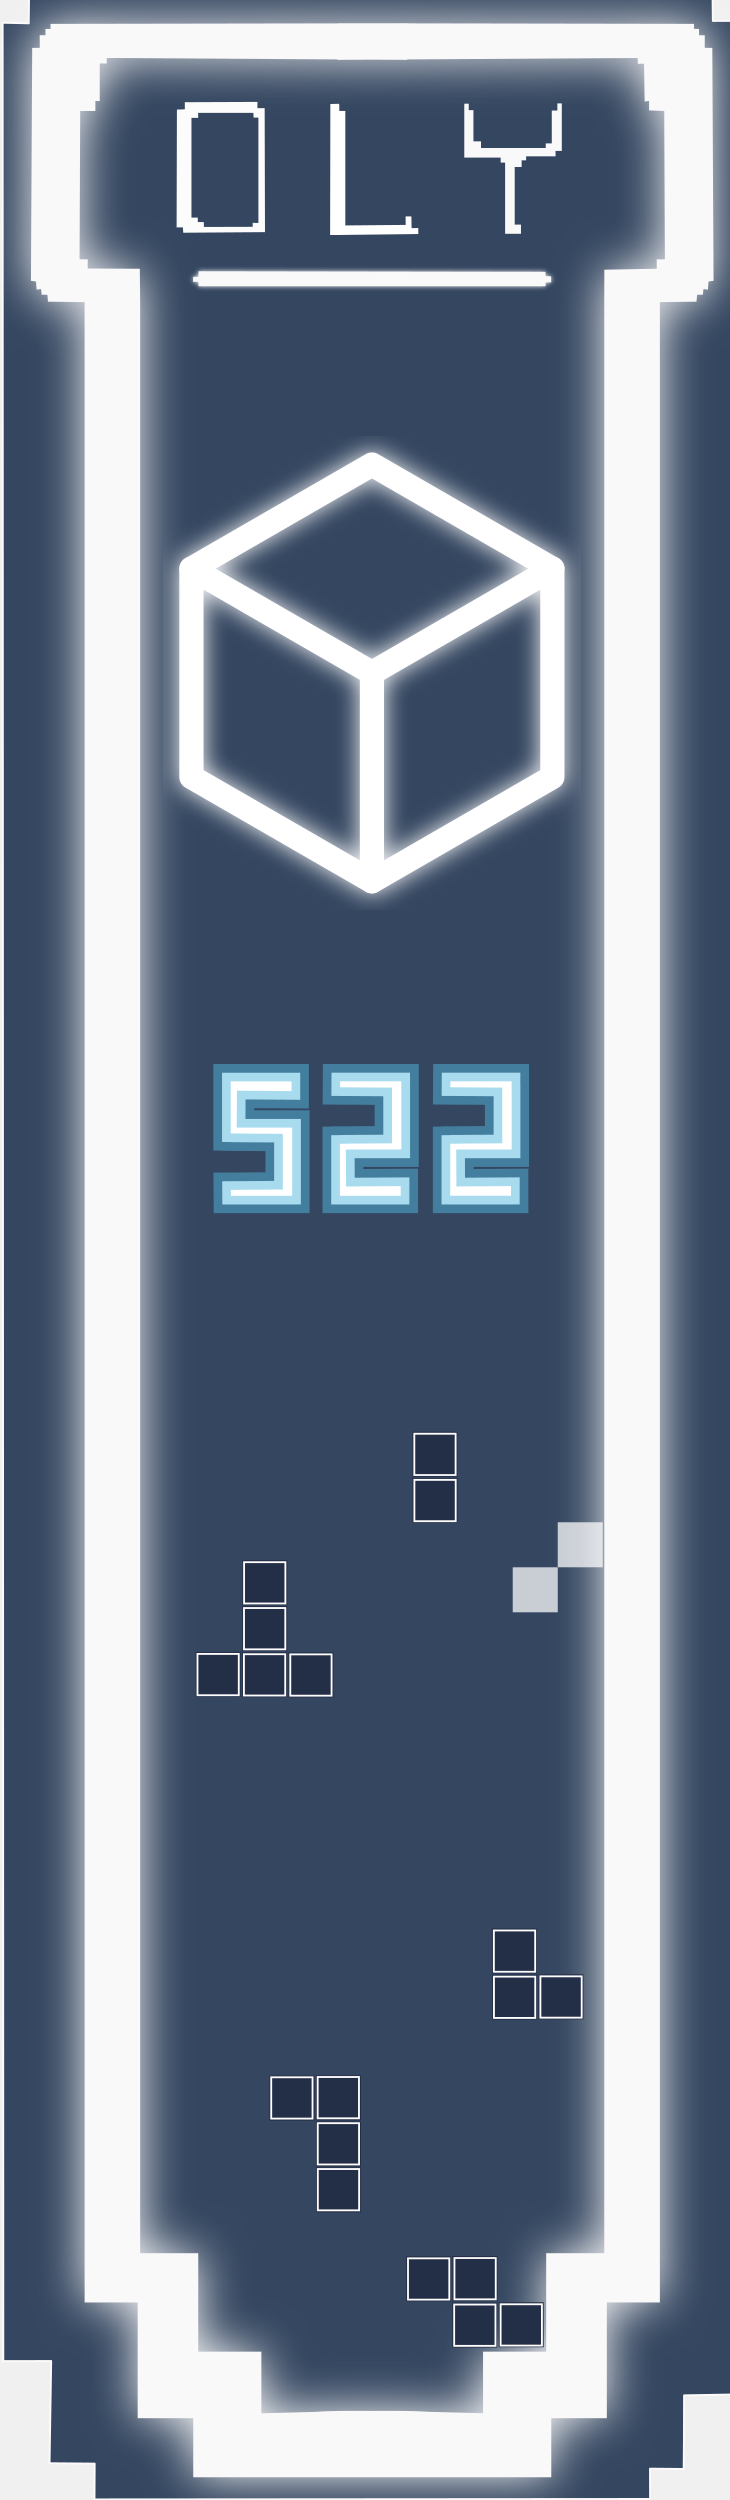
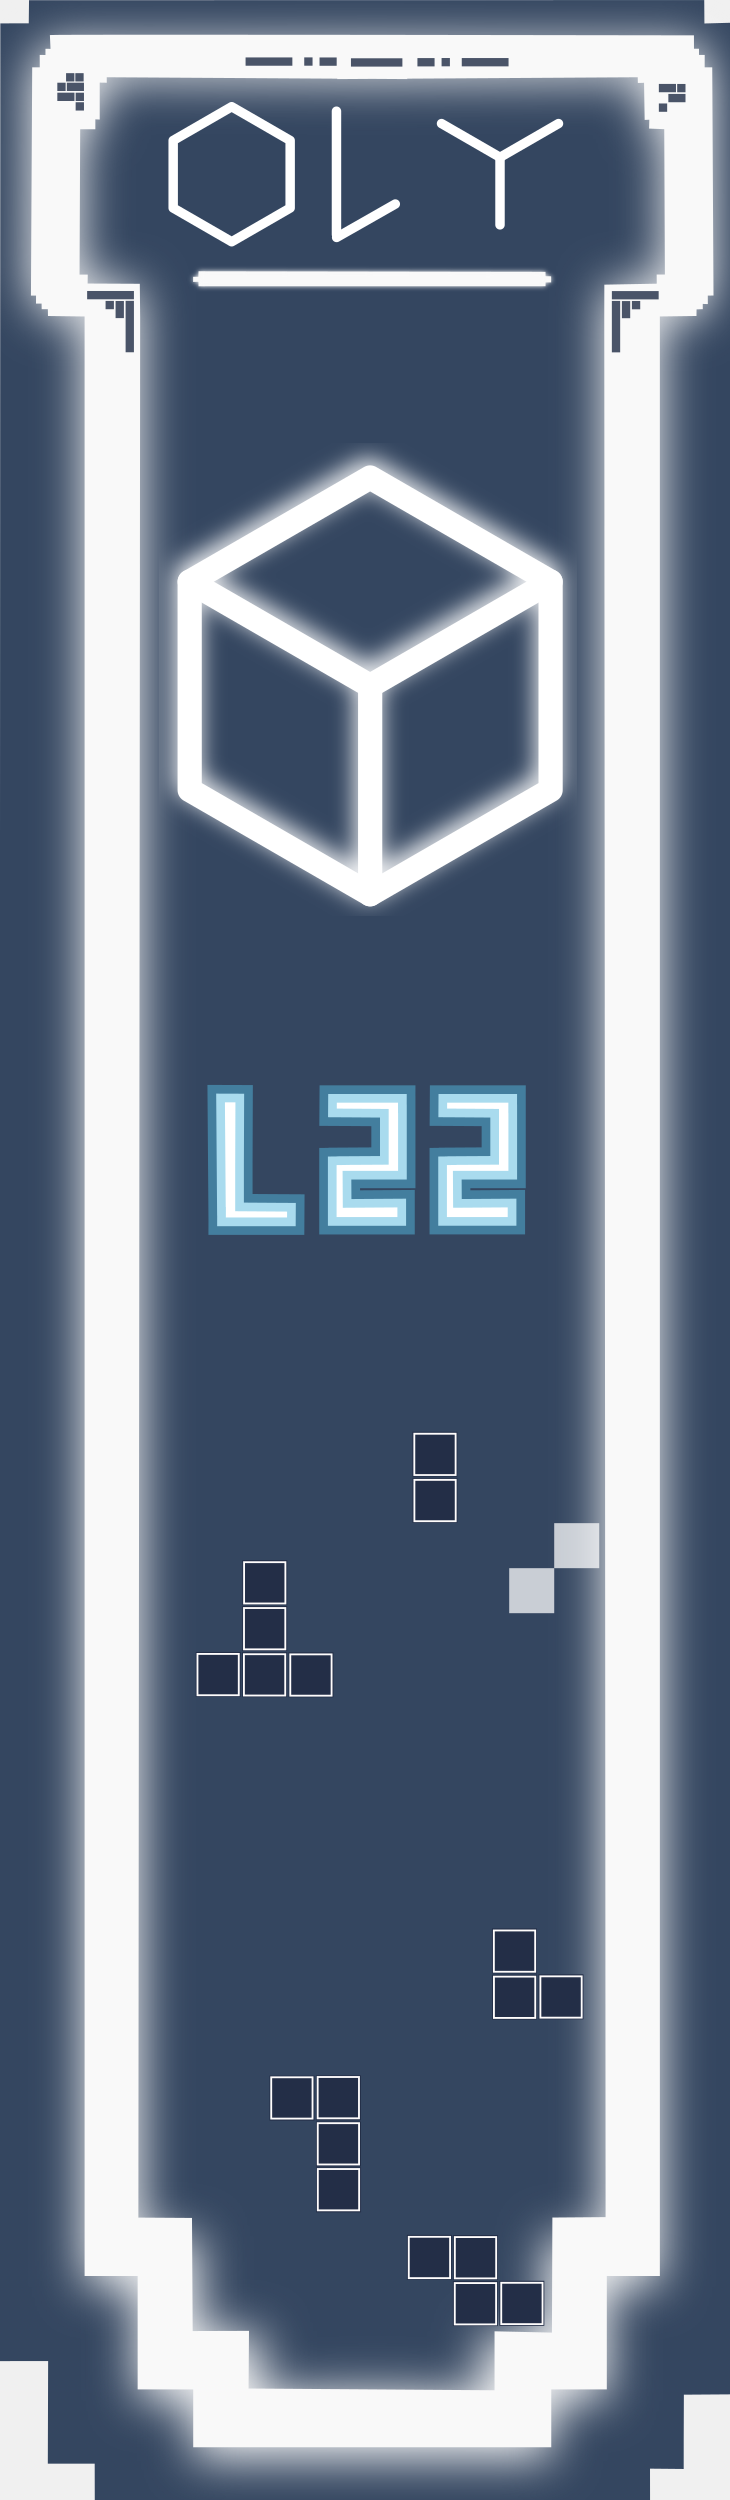
<svg xmlns="http://www.w3.org/2000/svg" width="146" height="500" viewBox="0 0 38.629 132.292" version="1.1" id="svg8">
  <defs id="defs2">
    <filter style="color-interpolation-filters:sRGB" id="filter1280" x="-0.083" width="1.165" y="-0.023" height="1.046">
      <feGaussianBlur stdDeviation="4.705" id="feGaussianBlur1282" />
    </filter>
    <filter style="color-interpolation-filters:sRGB" id="filter1398" x="-0.078" width="1.155" y="-0.067" height="1.134">
      <feGaussianBlur stdDeviation="0.56" id="feGaussianBlur1400" />
    </filter>
    <filter style="color-interpolation-filters:sRGB" id="filter1458" x="-0.019" width="1.038" y="-0.449" height="1.898">
      <feGaussianBlur stdDeviation="0.148" id="feGaussianBlur1460" />
    </filter>
  </defs>
  <g id="layer1" transform="translate(0,-164.7083)">
-     <path style="opacity:0.811;fill:#091f3f;fill-opacity:1;fill-rule:nonzero;stroke:#fffdfd;stroke-width:0.1;stroke-linecap:round;stroke-linejoin:round;stroke-miterlimit:4;stroke-dasharray:none;stroke-dashoffset:0;stroke-opacity:1" d="m 1.521,165.942 0.015,-1.294 36.171,0.005 0.014,1.165 1.064,-0.005 -0.039,125.604 -2.547,0.045 -0.008,2.365 -0.013,1.531 -1.783,-0.017 0.006,1.604 -29.402,0.023 0.011,-1.893 -2.388,-0.02 0.087,-5.409 -2.534,0.004 -0.035,-123.737 z" id="rect836" />
-     <path id="path998" d="M 67.443,4.646 V 4.672 L 10.102,4.773 V 5.531 L 9.092,5.783 V 7.045 H 7.828 L 7.955,9.57 H 6.439 L 6.188,56.164 l 1.01,0.127 0.127,1.641 0.883,-0.125 0.127,1.135 h 1.137 l 0.125,1.391 7.324,0.1 V 460.488 h 10.607 v 23.146 h 11.111 v 11.82 h 22.617 26.375 22.617 v -11.82 h 11.111 V 460.488 H 131.967 V 60.432 l 7.324,-0.1 0.125,-1.391 h 1.137 l 0.127,-1.135 0.883,0.125 0.127,-1.641 1.01,-0.127 -0.252,-46.594 h -1.516 l 0.127,-2.525 h -1.264 V 5.783 L 138.785,5.531 V 4.773 L 81.443,4.672 v -0.025 l -7,0.012 z m -46.104,6.945 46.104,0.291 v 0.088 l 7,-0.045 7,0.045 v -0.088 l 46.104,-0.291 -0.125,1.389 1.389,-0.252 0.125,7.576 0.885,-0.127 v 1.895 l 3.029,0.125 0.127,29.674 h -1.641 l 0.125,1.895 -10.48,0.379 -0.125,6.439 V 450.637 h -11.617 v 19.701 H 96.611 v 12.312 c 0,0 -4.878,-0.141 -10.619,-0.273 -2.292,-0.198 -6.659,-0.235 -11.549,-0.197 -4.877,-0.037 -9.234,0.001 -11.531,0.197 -5.75,0.133 -10.637,0.273 -10.637,0.273 v -12.312 H 39.648 V 450.637 H 28.031 V 60.584 l -0.125,-6.439 -10.48,-0.379 0.125,-1.895 h -1.641 l 0.127,-29.674 3.029,-0.125 v -1.895 l 0.885,0.127 0.125,-7.576 1.389,0.252 z" style="fill:#f9f9f9;fill-opacity:1;stroke:none;stroke-width:1px;stroke-linecap:butt;stroke-linejoin:miter;stroke-opacity:1;filter:url(#filter1280)" transform="matrix(0.2645833,0,0,0.2645833,0,164.7083)" />
-     <g id="g951" transform="matrix(1.102725,0,0,1.102725,0.5808193,-38.97545)" style="stroke:#ffffff;stroke-width:1.161;stroke-linecap:round;stroke-linejoin:round;stroke-miterlimit:4;stroke-dasharray:none;stroke-opacity:1">
+     <path style="opacity:0.811;fill:#091f3f;fill-opacity:1;fill-rule:nonzero;stroke:none;stroke-width:0.1;stroke-linecap:round;stroke-linejoin:round;stroke-miterlimit:4;stroke-dasharray:none;stroke-dashoffset:0;stroke-opacity:1" d="m 1.521,165.942 0.015,-1.223 35.73,-0.007 0.009,1.239 1.375,-0.038 -0.019,125.497 -2.443,0.018 -0.008,2.388 -10e-4,1.543 -1.783,-0.017 0.003,1.668 -29.384,0.002 -0.004,-1.936 -2.481,0.003 0.017,-5.432 -2.581,0.004 L 0.018,165.946 Z" id="rect836" />
+     <path id="path998" d="M 67.443,4.646 V 4.672 L 10.102,4.773 V 5.531 L 9.092,5.783 V 7.045 H 7.828 L 7.955,9.57 H 6.439 L 6.188,56.164 l 1.01,0.127 0.127,1.641 0.883,-0.125 0.127,1.135 h 1.137 l 0.125,1.391 7.324,0.1 V 460.488 h 10.607 v 23.146 h 11.111 v 11.82 h 22.617 26.375 22.617 v -11.82 h 11.111 V 460.488 H 131.967 V 60.432 l 7.324,-0.1 0.125,-1.391 h 1.137 l 0.127,-1.135 0.883,0.125 0.127,-1.641 1.01,-0.127 -0.252,-46.594 h -1.516 l 0.127,-2.525 h -1.264 V 5.783 L 138.785,5.531 V 4.773 L 81.443,4.672 V 4.646 l -7,0.012 z m -46.104,6.945 46.104,0.291 v 0.088 l 7,-0.045 7,0.045 v -0.088 l 46.104,-0.291 -0.125,1.389 1.389,-0.252 0.125,7.576 0.885,-0.127 v 1.895 l 3.029,0.125 0.127,29.674 h -1.641 l 0.125,1.895 -10.48,0.379 -0.125,6.439 V 450.637 h -11.617 v 19.701 H 96.611 v 12.312 c 0,0 -4.878,-0.141 -10.619,-0.273 -2.292,-0.198 -6.659,-0.235 -11.549,-0.197 -4.877,-0.037 -9.234,0.001 -11.531,0.197 -5.75,0.133 -10.637,0.273 -10.637,0.273 v -12.312 H 39.648 V 450.637 H 28.031 V 60.584 l -0.125,-6.439 -10.48,-0.379 0.125,-1.895 h -1.641 l 0.127,-29.674 3.029,-0.125 v -1.895 l 0.885,0.127 0.125,-7.576 1.389,0.252 z" style="fill:#f9f9f9;fill-opacity:1;stroke:none;stroke-width:1px;stroke-linecap:butt;stroke-linejoin:miter;stroke-opacity:1;filter:url(#filter1280)" transform="matrix(0.2649063,0,0,0.2603738,-0.0240453,165.7643)" />
+     <g style="stroke:#ffffff;stroke-width:1.161;stroke-linecap:round;stroke-linejoin:round;stroke-miterlimit:4;stroke-dasharray:none;stroke-opacity:1;filter:url(#filter1398)" transform="matrix(1.102725,0,0,1.102725,0.3804346,-38.63565)" id="g1332">
+       <path style="fill:none;stroke:#ffffff;stroke-width:1.161;stroke-linecap:round;stroke-linejoin:round;stroke-miterlimit:4;stroke-dasharray:none;stroke-opacity:1" d="m 8.66,212 v 10 l 8.66,5 8.66,-5 v -10 l -8.66,-5 z" id="path1326" />
+       <path style="fill:none;stroke:#ffffff;stroke-width:1.161;stroke-linecap:round;stroke-linejoin:round;stroke-miterlimit:4;stroke-dasharray:none;stroke-opacity:1" d="m 8.66,212 8.66,5 8.66,-5" id="path1328" />
+       <path style="fill:none;stroke:#ffffff;stroke-width:1.161;stroke-linecap:round;stroke-linejoin:round;stroke-miterlimit:4;stroke-dasharray:none;stroke-opacity:1" d="m 17.321,217 v 10" id="path1330" />
+     </g>
+     <g id="g951" transform="matrix(1.102725,0,0,1.102725,0.487275,-38.28854)" style="stroke:#ffffff;stroke-width:1.161;stroke-linecap:round;stroke-linejoin:round;stroke-miterlimit:4;stroke-dasharray:none;stroke-opacity:1">
      <path id="path838" d="m 8.66,212 v 10 l 8.66,5 8.66,-5 v -10 l -8.66,-5 z" style="fill:none;stroke:#ffffff;stroke-width:1.161;stroke-linecap:round;stroke-linejoin:round;stroke-miterlimit:4;stroke-dasharray:none;stroke-opacity:1" />
      <path id="path840" d="m 8.66,212 8.66,5 8.66,-5" style="fill:none;stroke:#ffffff;stroke-width:1.161;stroke-linecap:round;stroke-linejoin:round;stroke-miterlimit:4;stroke-dasharray:none;stroke-opacity:1" />
      <path id="path842" d="m 17.321,217 v 10" style="fill:none;stroke:#ffffff;stroke-width:1.161;stroke-linecap:round;stroke-linejoin:round;stroke-miterlimit:4;stroke-dasharray:none;stroke-opacity:1" />
    </g>
-     <path style="fill:#fcfcfc;fill-opacity:1;stroke:none;stroke-width:0.256px;stroke-linecap:butt;stroke-linejoin:miter;stroke-opacity:1" d="m 13.622,170.101 -3.842,0.016 v 0.376 l -0.418,0.015 -0.017,6.234 h 0.334 l 0.017,0.282 4.326,-0.032 -0.017,-6.563 h -0.384 z m -3.14,0.58 h 2.923 l 0.017,0.251 h 0.251 v 5.576 l -0.301,-0.008 v 0.211 l -2.581,0.007 -0.008,-0.259 h -0.317 v -0.235 H 10.131 v -5.279 h 0.359 z" id="path953" />
-     <path style="fill:#ffffff;fill-opacity:1;stroke:none;stroke-width:0.256px;stroke-linecap:butt;stroke-linejoin:miter;stroke-opacity:1" d="m 17.481,170.212 -0.012,6.934 4.666,-0.055 -6e-6,-0.316 -0.354,0.006 -0.012,-0.62 -0.307,-1e-5 c 0,0 0.006,0.388 0.006,0.449 l -3.195,0.028 v -6.059 h -0.319 v -0.321 l -0.016,-0.057 z" id="path967" />
-     <path style="fill:#f9f9f9;fill-opacity:1;stroke:none;stroke-width:0.256px;stroke-linecap:butt;stroke-linejoin:miter;stroke-opacity:1" d="m 24.568,170.234 v 2.813 h 1.925 v 0.266 h 0.236 v 3.766 h 0.839 v -0.487 h -0.331 v -3.046 h 0.366 v -0.354 h 0.236 v -0.21 h 1.559 v -0.288 h 0.331 v -2.514 h -0.236 v 0.377 h -0.295 v 1.739 h -0.319 v 0.244 h -3.425 v -0.354 h -0.402 v -1.65 h -0.248 v -0.343 h -0.224 z" id="path969" />
    <path style="fill:#f9f9f9;fill-opacity:1;stroke:none;stroke-width:0.325px;stroke-linecap:butt;stroke-linejoin:miter;stroke-opacity:1" d="m 10.498,179.354 -0.278,0.001 v 0.272 l 0.283,-0.008 0.003,0.236 18.361,-0.003 0.002,-0.201 0.295,0.002 v -0.323 l -0.297,-0.005 -0.001,-0.231 -18.36,-0.03 z" id="path1306" />
    <path id="path1308" d="m 10.498,179.354 -0.278,0.001 v 0.272 l 0.283,-0.008 0.003,0.236 18.361,-0.003 0.002,-0.201 0.295,0.002 v -0.323 l -0.297,-0.005 -0.001,-0.231 -18.36,-0.03 z" style="fill:#f9f9f9;fill-opacity:1;stroke:none;stroke-width:0.325px;stroke-linecap:butt;stroke-linejoin:miter;stroke-opacity:1;filter:url(#filter1458)" />
-     <g style="stroke:#ffffff;stroke-width:1.161;stroke-linecap:round;stroke-linejoin:round;stroke-miterlimit:4;stroke-dasharray:none;stroke-opacity:1;filter:url(#filter1398)" transform="matrix(1.102725,0,0,1.102725,0.5808193,-38.97545)" id="g1332">
-       <path style="fill:none;stroke:#ffffff;stroke-width:1.161;stroke-linecap:round;stroke-linejoin:round;stroke-miterlimit:4;stroke-dasharray:none;stroke-opacity:1" d="m 8.66,212 v 10 l 8.66,5 8.66,-5 v -10 l -8.66,-5 z" id="path1326" />
-       <path style="fill:none;stroke:#ffffff;stroke-width:1.161;stroke-linecap:round;stroke-linejoin:round;stroke-miterlimit:4;stroke-dasharray:none;stroke-opacity:1" d="m 8.66,212 8.66,5 8.66,-5" id="path1328" />
-       <path style="fill:none;stroke:#ffffff;stroke-width:1.161;stroke-linecap:round;stroke-linejoin:round;stroke-miterlimit:4;stroke-dasharray:none;stroke-opacity:1" d="m 17.321,217 v 10" id="path1330" />
-     </g>
    <rect style="opacity:0.47;fill:#091f3f;fill-opacity:1;fill-rule:nonzero;stroke:none;stroke-width:0.883;stroke-linecap:butt;stroke-linejoin:miter;stroke-miterlimit:4;stroke-dasharray:none;stroke-dashoffset:0;stroke-opacity:1" id="rect1462" width="0.334" height="2.439" x="6.749" y="180.398" />
    <rect y="180.375" x="6.158" height="2.439" width="0.334" id="rect1464" style="opacity:0.47;fill:#091f3f;fill-opacity:1;fill-rule:nonzero;stroke:none;stroke-width:0.883;stroke-linecap:butt;stroke-linejoin:miter;stroke-miterlimit:4;stroke-dasharray:none;stroke-dashoffset:0;stroke-opacity:1" />
    <rect style="opacity:0.47;fill:#091f3f;fill-opacity:1;fill-rule:nonzero;stroke:none;stroke-width:0.376;stroke-linecap:butt;stroke-linejoin:miter;stroke-miterlimit:4;stroke-dasharray:none;stroke-dashoffset:0;stroke-opacity:1" id="rect1466" width="0.334" height="0.443" x="5.824" y="180.375" />
-     <rect y="-6.916" x="179.368" height="2.305" width="0.334" id="rect1468" style="opacity:0.47;fill:#091f3f;fill-opacity:1;fill-rule:nonzero;stroke:none;stroke-width:0.858;stroke-linecap:butt;stroke-linejoin:miter;stroke-miterlimit:4;stroke-dasharray:none;stroke-dashoffset:0;stroke-opacity:1" transform="rotate(90)" />
    <rect y="180.672" x="-32.594" height="2.439" width="0.334" id="rect1471" style="opacity:0.47;fill:#091f3f;fill-opacity:1;fill-rule:nonzero;stroke:none;stroke-width:0.883;stroke-linecap:butt;stroke-linejoin:miter;stroke-miterlimit:4;stroke-dasharray:none;stroke-dashoffset:0;stroke-opacity:1" transform="scale(-1,1)" />
    <rect style="opacity:0.47;fill:#091f3f;fill-opacity:1;fill-rule:nonzero;stroke:none;stroke-width:0.883;stroke-linecap:butt;stroke-linejoin:miter;stroke-miterlimit:4;stroke-dasharray:none;stroke-dashoffset:0;stroke-opacity:1" id="rect1473" width="0.334" height="2.439" x="-33.185" y="180.649" transform="scale(-1,1)" />
    <rect y="180.649" x="-33.519" height="0.443" width="0.334" id="rect1475" style="opacity:0.47;fill:#091f3f;fill-opacity:1;fill-rule:nonzero;stroke:none;stroke-width:0.376;stroke-linecap:butt;stroke-linejoin:miter;stroke-miterlimit:4;stroke-dasharray:none;stroke-dashoffset:0;stroke-opacity:1" transform="scale(-1,1)" />
-     <rect transform="matrix(0,1,1,0,0,0)" style="opacity:0.47;fill:#091f3f;fill-opacity:1;fill-rule:nonzero;stroke:none;stroke-width:0.836;stroke-linecap:butt;stroke-linejoin:miter;stroke-miterlimit:4;stroke-dasharray:none;stroke-dashoffset:0;stroke-opacity:1" id="rect1477" width="0.334" height="2.188" x="179.342" y="32.277" />
    <rect y="-169.596" x="4.243" height="1.353" width="0.334" id="rect1479" style="opacity:0.47;fill:#091f3f;fill-opacity:1;fill-rule:nonzero;stroke:none;stroke-width:0.658;stroke-linecap:butt;stroke-linejoin:miter;stroke-miterlimit:4;stroke-dasharray:none;stroke-dashoffset:0;stroke-opacity:1" transform="scale(1,-1)" />
    <rect style="opacity:0.47;fill:#091f3f;fill-opacity:1;fill-rule:nonzero;stroke:none;stroke-width:0.561;stroke-linecap:butt;stroke-linejoin:miter;stroke-miterlimit:4;stroke-dasharray:none;stroke-dashoffset:0;stroke-opacity:1" id="rect1481" width="0.334" height="0.986" x="3.909" y="-169.596" transform="scale(1,-1)" />
    <rect y="-169.596" x="3.575" height="0.443" width="0.334" id="rect1483" style="opacity:0.47;fill:#091f3f;fill-opacity:1;fill-rule:nonzero;stroke:none;stroke-width:0.376;stroke-linecap:butt;stroke-linejoin:miter;stroke-miterlimit:4;stroke-dasharray:none;stroke-dashoffset:0;stroke-opacity:1" transform="scale(1,-1)" />
    <rect transform="matrix(0,-1,-1,0,0,0)" style="opacity:0.47;fill:#091f3f;fill-opacity:1;fill-rule:nonzero;stroke:none;stroke-width:0.693;stroke-linecap:butt;stroke-linejoin:miter;stroke-miterlimit:4;stroke-dasharray:none;stroke-dashoffset:0;stroke-opacity:1" id="rect1485" width="0.334" height="1.502" x="-169.93" y="-4.577" />
-     <path style="fill:#f9f9f9;fill-opacity:1;stroke:none;stroke-width:0.265px;stroke-linecap:butt;stroke-linejoin:miter;stroke-opacity:1" d="m 17.844,165.938 v 0.007 l -15.172,0.027 v 0.269 l -0.267,-0.002 v 0.334 l -0.305,-0.003 0.004,0.671 H 1.704 l -0.067,12.328 0.267,0.034 0.034,0.434 0.234,-0.033 0.034,0.3 h 0.301 l 0.033,0.368 1.938,0.026 v 105.848 h 2.807 v 6.124 h 2.94 v 3.127 h 5.984 6.978 5.984 v -3.127 h 2.94 v -6.124 h 2.807 V 180.698 l 1.938,-0.026 0.033,-0.368 h 0.301 l 0.034,-0.3 0.234,0.033 0.034,-0.434 0.267,-0.034 -0.067,-12.328 h -0.401 l 0.003,-0.668 h -0.303 v -0.334 l -0.265,-0.002 -0.002,-0.266 -15.172,-0.027 v -0.007 l -1.852,0.003 z m -12.198,1.838 12.198,0.077 v 0.023 l 1.852,-0.012 1.852,0.012 v -0.023 l 12.198,-0.077 0.006,0.31 0.328,-0.009 0.033,2.005 0.234,-0.034 v 0.501 l 0.802,0.033 0.034,7.851 h -0.434 l 0.004,0.495 -2.773,0.053 -0.004,1.757 V 283.939 h -3.074 v 5.213 h -3.341 v 3.258 c 0,0 -1.291,-0.037 -2.81,-0.072 -0.606,-0.052 -1.762,-0.062 -3.056,-0.052 -1.29,-0.01 -2.443,2.6e-4 -3.051,0.052 -1.521,0.035 -2.814,0.072 -2.814,0.072 v -3.258 H 10.49 V 283.939 H 7.417 V 180.738 l -0.018,-1.807 -2.761,-0.015 0.006,-0.484 h -0.434 l 0.034,-7.851 0.802,0.002 2.1e-6,-0.537 0.231,0.012 6.615e-4,-1.995 0.374,0.006 z" id="path971" />
-     <rect y="245.262" x="29.514" height="2.382" width="2.382" id="rect1487" style="opacity:0.734;fill:#ffffff;fill-opacity:1;fill-rule:nonzero;stroke:none;stroke-width:0.605;stroke-linecap:butt;stroke-linejoin:miter;stroke-miterlimit:4;stroke-dasharray:none;stroke-dashoffset:0;stroke-opacity:1" />
-     <rect style="opacity:0.734;fill:#ffffff;fill-opacity:1;fill-rule:nonzero;stroke:none;stroke-width:0.605;stroke-linecap:butt;stroke-linejoin:miter;stroke-miterlimit:4;stroke-dasharray:none;stroke-dashoffset:0;stroke-opacity:1" id="rect1489" width="2.382" height="2.382" x="27.132" y="247.644" />
-     <g id="g880" transform="translate(0,1.5875)">
-       <path id="path1505" d="m 23.364,226.856 v -3.664 l 0.49,-0.006 v -0.006 l 0.931,-0.006 1.335,-0.008 v -2.036 l -1.694,-0.012 -1.055,-0.006 0.008,-1.229 h 4.156 l -0.002,0.558 h 0.003 v 3.968 h -2.934 l 0.006,1.033 2.892,-0.02 v 1.434 z" style="opacity:1;fill:#ffffff;fill-opacity:1;fill-rule:nonzero;stroke:#53b7de;stroke-width:0.918;stroke-linecap:butt;stroke-linejoin:miter;stroke-miterlimit:4;stroke-dasharray:none;stroke-dashoffset:0;stroke-opacity:0.497" />
-       <path style="opacity:1;fill:#ffffff;fill-opacity:1;fill-rule:nonzero;stroke:#53b7de;stroke-width:0.918;stroke-linecap:butt;stroke-linejoin:miter;stroke-miterlimit:4;stroke-dasharray:none;stroke-dashoffset:0;stroke-opacity:0.497" d="m 17.527,226.857 v -3.664 l 0.49,-0.006 v -0.006 l 0.931,-0.006 1.335,-0.008 v -2.036 l -1.694,-0.012 -1.055,-0.006 0.008,-1.229 h 4.156 l -0.002,0.558 h 0.003 v 3.968 h -2.934 l 0.006,1.033 2.892,-0.02 v 1.434 z" id="path1507" />
-       <path id="path1509" d="m 11.75,219.885 v 3.664 l 0.49,0.006 v 0.006 l 0.931,0.006 1.335,0.008 v 2.036 l -1.694,0.012 -1.055,0.006 0.008,1.229 h 4.156 l -0.002,-0.558 h 0.003 v -3.968 h -2.934 l 0.006,-1.033 2.892,0.02 v -1.434 z" style="opacity:1;fill:#ffffff;fill-opacity:1;fill-rule:nonzero;stroke:#53b7de;stroke-width:0.918;stroke-linecap:butt;stroke-linejoin:miter;stroke-miterlimit:4;stroke-dasharray:none;stroke-dashoffset:0;stroke-opacity:0.497" />
-     </g>
+     <rect y="245.309" x="29.327" height="2.382" width="2.382" id="rect1487" style="opacity:0.734;fill:#ffffff;fill-opacity:1;fill-rule:nonzero;stroke:none;stroke-width:0.605;stroke-linecap:butt;stroke-linejoin:miter;stroke-miterlimit:4;stroke-dasharray:none;stroke-dashoffset:0;stroke-opacity:1" />
+     <rect style="opacity:0.734;fill:#ffffff;fill-opacity:1;fill-rule:nonzero;stroke:none;stroke-width:0.605;stroke-linecap:butt;stroke-linejoin:miter;stroke-miterlimit:4;stroke-dasharray:none;stroke-dashoffset:0;stroke-opacity:1" id="rect1489" width="2.382" height="2.382" x="26.945" y="247.691" />
    <g id="g873" transform="translate(-1.111691,-0.5464924)">
      <rect y="279.944" x="17.836" height="2.382" width="2.382" id="rect1493" style="opacity:1;fill:#232e47;fill-opacity:1;fill-rule:nonzero;stroke:none;stroke-width:0.605;stroke-linecap:butt;stroke-linejoin:miter;stroke-miterlimit:4;stroke-dasharray:none;stroke-dashoffset:0;stroke-opacity:1" />
      <rect y="280.033" x="17.93" height="2.186" width="2.186" id="rect869" style="opacity:1;fill:#232e47;fill-opacity:1;fill-rule:nonzero;stroke:#fffdfd;stroke-width:0.098;stroke-linecap:butt;stroke-linejoin:miter;stroke-miterlimit:4;stroke-dasharray:none;stroke-dashoffset:0;stroke-opacity:1" />
    </g>
    <g transform="translate(-1.115825,-2.973218)" id="g879">
      <rect style="opacity:1;fill:#232e47;fill-opacity:1;fill-rule:nonzero;stroke:none;stroke-width:0.605;stroke-linecap:butt;stroke-linejoin:miter;stroke-miterlimit:4;stroke-dasharray:none;stroke-dashoffset:0;stroke-opacity:1" id="rect875" width="2.382" height="2.382" x="17.836" y="279.944" />
      <rect style="opacity:1;fill:#232e47;fill-opacity:1;fill-rule:nonzero;stroke:#fffdfd;stroke-width:0.098;stroke-linecap:butt;stroke-linejoin:miter;stroke-miterlimit:4;stroke-dasharray:none;stroke-dashoffset:0;stroke-opacity:1" id="rect877" width="2.186" height="2.186" x="17.93" y="280.033" />
    </g>
    <g transform="translate(-1.119959,-5.416479)" id="g885">
      <rect style="opacity:1;fill:#232e47;fill-opacity:1;fill-rule:nonzero;stroke:none;stroke-width:0.605;stroke-linecap:butt;stroke-linejoin:miter;stroke-miterlimit:4;stroke-dasharray:none;stroke-dashoffset:0;stroke-opacity:1" id="rect881" width="2.382" height="2.382" x="17.836" y="279.944" />
      <rect style="opacity:1;fill:#232e47;fill-opacity:1;fill-rule:nonzero;stroke:#fffdfd;stroke-width:0.098;stroke-linecap:butt;stroke-linejoin:miter;stroke-miterlimit:4;stroke-dasharray:none;stroke-dashoffset:0;stroke-opacity:1" id="rect883" width="2.186" height="2.186" x="17.93" y="280.033" />
    </g>
    <g id="g891" transform="translate(-3.57797,-5.401365)">
      <rect y="279.944" x="17.836" height="2.382" width="2.382" id="rect887" style="opacity:1;fill:#232e47;fill-opacity:1;fill-rule:nonzero;stroke:none;stroke-width:0.605;stroke-linecap:butt;stroke-linejoin:miter;stroke-miterlimit:4;stroke-dasharray:none;stroke-dashoffset:0;stroke-opacity:1" />
      <rect y="280.033" x="17.93" height="2.186" width="2.186" id="rect889" style="opacity:1;fill:#232e47;fill-opacity:1;fill-rule:nonzero;stroke:#fffdfd;stroke-width:0.098;stroke-linecap:butt;stroke-linejoin:miter;stroke-miterlimit:4;stroke-dasharray:none;stroke-dashoffset:0;stroke-opacity:1" />
    </g>
    <g id="g897" transform="rotate(-180,23.12474,274.5404)">
      <rect y="279.944" x="17.836" height="2.382" width="2.382" id="rect893" style="opacity:1;fill:#232e47;fill-opacity:1;fill-rule:nonzero;stroke:none;stroke-width:0.605;stroke-linecap:butt;stroke-linejoin:miter;stroke-miterlimit:4;stroke-dasharray:none;stroke-dashoffset:0;stroke-opacity:1" />
      <rect y="280.033" x="17.93" height="2.186" width="2.186" id="rect895" style="opacity:1;fill:#232e47;fill-opacity:1;fill-rule:nonzero;stroke:#fffdfd;stroke-width:0.098;stroke-linecap:butt;stroke-linejoin:miter;stroke-miterlimit:4;stroke-dasharray:none;stroke-dashoffset:0;stroke-opacity:1" />
    </g>
    <g id="g903" transform="rotate(-180,23.1268,275.7621)">
      <rect y="279.944" x="17.836" height="2.382" width="2.382" id="rect899" style="opacity:1;fill:#232e47;fill-opacity:1;fill-rule:nonzero;stroke:none;stroke-width:0.605;stroke-linecap:butt;stroke-linejoin:miter;stroke-miterlimit:4;stroke-dasharray:none;stroke-dashoffset:0;stroke-opacity:1" />
      <rect y="280.033" x="17.93" height="2.186" width="2.186" id="rect901" style="opacity:1;fill:#232e47;fill-opacity:1;fill-rule:nonzero;stroke:#fffdfd;stroke-width:0.098;stroke-linecap:butt;stroke-linejoin:miter;stroke-miterlimit:4;stroke-dasharray:none;stroke-dashoffset:0;stroke-opacity:1" />
    </g>
    <g transform="rotate(-180,24.35581,275.7545)" id="g909">
      <rect style="opacity:1;fill:#232e47;fill-opacity:1;fill-rule:nonzero;stroke:none;stroke-width:0.605;stroke-linecap:butt;stroke-linejoin:miter;stroke-miterlimit:4;stroke-dasharray:none;stroke-dashoffset:0;stroke-opacity:1" id="rect905" width="2.382" height="2.382" x="17.836" y="279.944" />
      <rect style="opacity:1;fill:#232e47;fill-opacity:1;fill-rule:nonzero;stroke:#fffdfd;stroke-width:0.098;stroke-linecap:butt;stroke-linejoin:miter;stroke-miterlimit:4;stroke-dasharray:none;stroke-dashoffset:0;stroke-opacity:1" id="rect907" width="2.186" height="2.186" x="17.93" y="280.033" />
    </g>
    <g transform="matrix(1,0,0,-1,-5.014295,529.5927)" id="g915">
      <rect style="opacity:1;fill:#232e47;fill-opacity:1;fill-rule:nonzero;stroke:none;stroke-width:0.605;stroke-linecap:butt;stroke-linejoin:miter;stroke-miterlimit:4;stroke-dasharray:none;stroke-dashoffset:0;stroke-opacity:1" id="rect911" width="2.382" height="2.382" x="17.836" y="279.944" />
      <rect style="opacity:1;fill:#232e47;fill-opacity:1;fill-rule:nonzero;stroke:#fffdfd;stroke-width:0.098;stroke-linecap:butt;stroke-linejoin:miter;stroke-miterlimit:4;stroke-dasharray:none;stroke-dashoffset:0;stroke-opacity:1" id="rect913" width="2.186" height="2.186" x="17.93" y="280.033" />
    </g>
    <g id="g921" transform="matrix(1,0,0,-1,-5.018429,532.0194)">
      <rect y="279.944" x="17.836" height="2.382" width="2.382" id="rect917" style="opacity:1;fill:#232e47;fill-opacity:1;fill-rule:nonzero;stroke:none;stroke-width:0.605;stroke-linecap:butt;stroke-linejoin:miter;stroke-miterlimit:4;stroke-dasharray:none;stroke-dashoffset:0;stroke-opacity:1" />
      <rect y="280.033" x="17.93" height="2.186" width="2.186" id="rect919" style="opacity:1;fill:#232e47;fill-opacity:1;fill-rule:nonzero;stroke:#fffdfd;stroke-width:0.098;stroke-linecap:butt;stroke-linejoin:miter;stroke-miterlimit:4;stroke-dasharray:none;stroke-dashoffset:0;stroke-opacity:1" />
    </g>
    <g id="g927" transform="matrix(1,0,0,-1,-5.022563,534.4627)">
      <rect y="279.944" x="17.836" height="2.382" width="2.382" id="rect923" style="opacity:1;fill:#232e47;fill-opacity:1;fill-rule:nonzero;stroke:none;stroke-width:0.605;stroke-linecap:butt;stroke-linejoin:miter;stroke-miterlimit:4;stroke-dasharray:none;stroke-dashoffset:0;stroke-opacity:1" />
      <rect y="280.033" x="17.93" height="2.186" width="2.186" id="rect925" style="opacity:1;fill:#232e47;fill-opacity:1;fill-rule:nonzero;stroke:#fffdfd;stroke-width:0.098;stroke-linecap:butt;stroke-linejoin:miter;stroke-miterlimit:4;stroke-dasharray:none;stroke-dashoffset:0;stroke-opacity:1" />
    </g>
    <g transform="matrix(1,0,0,-1,-7.480574,534.4475)" id="g933">
      <rect style="opacity:1;fill:#232e47;fill-opacity:1;fill-rule:nonzero;stroke:none;stroke-width:0.605;stroke-linecap:butt;stroke-linejoin:miter;stroke-miterlimit:4;stroke-dasharray:none;stroke-dashoffset:0;stroke-opacity:1" id="rect929" width="2.382" height="2.382" x="17.836" y="279.944" />
      <rect style="opacity:1;fill:#232e47;fill-opacity:1;fill-rule:nonzero;stroke:#fffdfd;stroke-width:0.098;stroke-linecap:butt;stroke-linejoin:miter;stroke-miterlimit:4;stroke-dasharray:none;stroke-dashoffset:0;stroke-opacity:1" id="rect931" width="2.186" height="2.186" x="17.93" y="280.033" />
    </g>
    <g id="g939" transform="matrix(1,0,0,-1,-2.569497,534.4709)">
      <rect y="279.944" x="17.836" height="2.382" width="2.382" id="rect935" style="opacity:1;fill:#232e47;fill-opacity:1;fill-rule:nonzero;stroke:none;stroke-width:0.605;stroke-linecap:butt;stroke-linejoin:miter;stroke-miterlimit:4;stroke-dasharray:none;stroke-dashoffset:0;stroke-opacity:1" />
      <rect y="280.033" x="17.93" height="2.186" width="2.186" id="rect937" style="opacity:1;fill:#232e47;fill-opacity:1;fill-rule:nonzero;stroke:#fffdfd;stroke-width:0.098;stroke-linecap:butt;stroke-linejoin:miter;stroke-miterlimit:4;stroke-dasharray:none;stroke-dashoffset:0;stroke-opacity:1" />
    </g>
    <g transform="rotate(-180,21.01999,261.3975)" id="g945">
      <rect style="opacity:1;fill:#232e47;fill-opacity:1;fill-rule:nonzero;stroke:none;stroke-width:0.605;stroke-linecap:butt;stroke-linejoin:miter;stroke-miterlimit:4;stroke-dasharray:none;stroke-dashoffset:0;stroke-opacity:1" id="rect941" width="2.382" height="2.382" x="17.836" y="279.944" />
      <rect style="opacity:1;fill:#232e47;fill-opacity:1;fill-rule:nonzero;stroke:#fffdfd;stroke-width:0.098;stroke-linecap:butt;stroke-linejoin:miter;stroke-miterlimit:4;stroke-dasharray:none;stroke-dashoffset:0;stroke-opacity:1" id="rect943" width="2.186" height="2.186" x="17.93" y="280.033" />
    </g>
    <g transform="rotate(-180,21.02206,262.6191)" id="g952">
      <rect style="opacity:1;fill:#232e47;fill-opacity:1;fill-rule:nonzero;stroke:none;stroke-width:0.605;stroke-linecap:butt;stroke-linejoin:miter;stroke-miterlimit:4;stroke-dasharray:none;stroke-dashoffset:0;stroke-opacity:1" id="rect947" width="2.382" height="2.382" x="17.836" y="279.944" />
      <rect style="opacity:1;fill:#232e47;fill-opacity:1;fill-rule:nonzero;stroke:#fffdfd;stroke-width:0.098;stroke-linecap:butt;stroke-linejoin:miter;stroke-miterlimit:4;stroke-dasharray:none;stroke-dashoffset:0;stroke-opacity:1" id="rect949" width="2.186" height="2.186" x="17.93" y="280.033" />
    </g>
-     <g transform="rotate(-180,22.07443,284.4383)" id="g958">
+     <g transform="rotate(-180,22.09097,283.8704)" id="g958">
      <rect style="opacity:1;fill:#232e47;fill-opacity:1;fill-rule:nonzero;stroke:none;stroke-width:0.605;stroke-linecap:butt;stroke-linejoin:miter;stroke-miterlimit:4;stroke-dasharray:none;stroke-dashoffset:0;stroke-opacity:1" id="rect954" width="2.382" height="2.382" x="17.836" y="279.944" />
      <rect style="opacity:1;fill:#232e47;fill-opacity:1;fill-rule:nonzero;stroke:#fffdfd;stroke-width:0.098;stroke-linecap:butt;stroke-linejoin:miter;stroke-miterlimit:4;stroke-dasharray:none;stroke-dashoffset:0;stroke-opacity:1" id="rect956" width="2.186" height="2.186" x="17.93" y="280.033" />
    </g>
-     <g id="g964" transform="rotate(-180,23.30343,284.4308)">
+     <g id="g964" transform="rotate(-180,23.31997,283.8628)">
      <rect y="279.944" x="17.836" height="2.382" width="2.382" id="rect960" style="opacity:1;fill:#232e47;fill-opacity:1;fill-rule:nonzero;stroke:none;stroke-width:0.605;stroke-linecap:butt;stroke-linejoin:miter;stroke-miterlimit:4;stroke-dasharray:none;stroke-dashoffset:0;stroke-opacity:1" />
      <rect y="280.033" x="17.93" height="2.186" width="2.186" id="rect962" style="opacity:1;fill:#232e47;fill-opacity:1;fill-rule:nonzero;stroke:#fffdfd;stroke-width:0.098;stroke-linecap:butt;stroke-linejoin:miter;stroke-miterlimit:4;stroke-dasharray:none;stroke-dashoffset:0;stroke-opacity:1" />
    </g>
-     <g id="g970" transform="rotate(-180,20.85292,283.2154)">
-       <rect y="279.944" x="17.836" height="2.382" width="2.382" id="rect966" style="opacity:1;fill:#232e47;fill-opacity:1;fill-rule:nonzero;stroke:none;stroke-width:0.605;stroke-linecap:butt;stroke-linejoin:miter;stroke-miterlimit:4;stroke-dasharray:none;stroke-dashoffset:0;stroke-opacity:1" />
-       <rect y="280.033" x="17.93" height="2.186" width="2.186" id="rect968" style="opacity:1;fill:#232e47;fill-opacity:1;fill-rule:nonzero;stroke:#fffdfd;stroke-width:0.098;stroke-linecap:butt;stroke-linejoin:miter;stroke-miterlimit:4;stroke-dasharray:none;stroke-dashoffset:0;stroke-opacity:1" />
-     </g>
-     <g transform="rotate(-180,22.08193,283.2078)" id="g976">
+     <g transform="rotate(-180,22.09261,282.6526)" id="g976">
      <rect style="opacity:1;fill:#232e47;fill-opacity:1;fill-rule:nonzero;stroke:none;stroke-width:0.605;stroke-linecap:butt;stroke-linejoin:miter;stroke-miterlimit:4;stroke-dasharray:none;stroke-dashoffset:0;stroke-opacity:1" id="rect972" width="2.382" height="2.382" x="17.836" y="279.944" />
      <rect style="opacity:1;fill:#232e47;fill-opacity:1;fill-rule:nonzero;stroke:#fffdfd;stroke-width:0.098;stroke-linecap:butt;stroke-linejoin:miter;stroke-miterlimit:4;stroke-dasharray:none;stroke-dashoffset:0;stroke-opacity:1" id="rect974" width="2.186" height="2.186" x="17.93" y="280.033" />
    </g>
+     <g id="g922" transform="rotate(-180,20.87362,282.6467)">
+       <rect y="279.944" x="17.836" height="2.382" width="2.382" id="rect918" style="opacity:1;fill:#232e47;fill-opacity:1;fill-rule:nonzero;stroke:none;stroke-width:0.605;stroke-linecap:butt;stroke-linejoin:miter;stroke-miterlimit:4;stroke-dasharray:none;stroke-dashoffset:0;stroke-opacity:1" />
+       <rect y="280.033" x="17.93" height="2.186" width="2.186" id="rect920" style="opacity:1;fill:#232e47;fill-opacity:1;fill-rule:nonzero;stroke:#fffdfd;stroke-width:0.098;stroke-linecap:butt;stroke-linejoin:miter;stroke-miterlimit:4;stroke-dasharray:none;stroke-dashoffset:0;stroke-opacity:1" />
+     </g>
+     <path id="path924" d="m 9.164,172.141 v 3.574 l 3.095,1.787 3.095,-1.787 v -3.574 l -3.095,-1.787 z" style="fill:none;stroke:#ffffff;stroke-width:0.5;stroke-linecap:round;stroke-linejoin:round;stroke-miterlimit:4;stroke-dasharray:none;stroke-opacity:1" />
+     <g style="stroke-width:1.543;stroke-miterlimit:4;stroke-dasharray:none" id="g959" transform="matrix(0.324099,0,0,0.324099,47.22584,108.0851)">
+       <path id="path936" d="m -73.627,194.884 9.55,5.514 9.55,-5.514" style="fill:none;stroke:#ffffff;stroke-width:1.543;stroke-linecap:round;stroke-linejoin:round;stroke-miterlimit:4;stroke-dasharray:none;stroke-opacity:1" />
+       <path id="path938" d="m -64.077,200.397 v 11.027" style="fill:none;stroke:#ffffff;stroke-width:1.543;stroke-linecap:round;stroke-linejoin:round;stroke-miterlimit:4;stroke-dasharray:none;stroke-opacity:1" />
+     </g>
+     <g style="stroke-width:1.543;stroke-miterlimit:4;stroke-dasharray:none" id="g969" transform="matrix(0.324099,0,0,0.324099,38.38645,109.161)">
+       <path style="fill:none;stroke:#ffffff;stroke-width:1.543;stroke-linecap:round;stroke-linejoin:round;stroke-miterlimit:4;stroke-dasharray:none;stroke-opacity:1" d="M -63.505,189.545 V 209.694" id="path946" />
+       <path id="path965" d="m -53.897,204.702 -9.582,5.457" style="fill:#83a9ff;fill-opacity:1;stroke:#ffffff;stroke-width:1.543;stroke-linecap:round;stroke-linejoin:round;stroke-miterlimit:4;stroke-dasharray:none;stroke-opacity:1" />
+     </g>
+     <rect style="opacity:1;fill:#222e47;fill-opacity:0.812;fill-rule:nonzero;stroke:none;stroke-width:0.034;stroke-linecap:butt;stroke-linejoin:miter;stroke-miterlimit:4;stroke-dasharray:none;stroke-dashoffset:0;stroke-opacity:1" id="rect993" width="0.44" height="0.44" x="6.182" y="181.896" />
+     <path style="fill:#f9f9f9;fill-opacity:1;stroke:none;stroke-width:0.262px;stroke-linecap:butt;stroke-linejoin:miter;stroke-opacity:1" d="m 2.64,166.566 0.033,0.727 -0.267,-0.002 v 0.327 l -0.305,-0.003 0.004,0.657 H 1.704 l -0.067,12.077 0.27,0.002 -0.002,0.423 0.296,-0.002 0.004,0.297 0.327,0.003 0.007,0.358 1.938,0.026 v 103.692 h 2.807 v 5.999 h 2.94 v 3.064 h 5.984 6.978 5.984 v -3.064 h 2.94 v -5.999 h 2.807 V 181.455 l 1.938,-0.026 0.004,-0.349 0.33,-0.012 -0.002,-0.277 0.269,0.009 -0.002,-0.449 0.302,-0.004 -0.067,-12.077 h -0.401 l 0.003,-0.655 h -0.303 v -0.327 l -0.265,-0.002 -0.002,-0.707 c 0,0 -34.063,-0.066 -34.081,-0.015 z m 3.007,2.23 12.198,0.075 v 0.023 l 1.852,-0.012 1.852,0.012 v -0.023 l 12.198,-0.075 0.006,0.303 0.328,-0.009 0.033,1.964 0.246,-0.01 -0.012,0.468 0.802,0.032 0.034,7.691 H 34.749 l 0.004,0.485 -2.773,0.052 -0.004,1.721 0.07,100.538 -2.816,0.023 -0.023,6.089 -3.037,-0.07 -4e-6,3.121 -13.017,-0.093 0.023,-3.051 -2.98,0.01 -0.037,-5.985 -2.837,-0.019 0.094,-100.56 -0.018,-1.77 -2.761,-0.014 0.006,-0.474 h -0.434 l 0.034,-7.691 0.802,0.002 2.1e-6,-0.526 0.231,0.012 6.615e-4,-1.955 0.374,0.006 z" id="path971" />
+     <rect y="180.635" x="6.116" height="0.907" width="0.44" id="rect989" style="opacity:1;fill:#222e47;fill-opacity:0.812;fill-rule:nonzero;stroke:none;stroke-width:0.049;stroke-linecap:butt;stroke-linejoin:miter;stroke-miterlimit:4;stroke-dasharray:none;stroke-dashoffset:0;stroke-opacity:1" />
+     <rect y="-7.087" x="180.106" height="2.476" width="0.44" id="rect991" style="opacity:1;fill:#222e47;fill-opacity:0.812;fill-rule:nonzero;stroke:none;stroke-width:0.08;stroke-linecap:butt;stroke-linejoin:miter;stroke-miterlimit:4;stroke-dasharray:none;stroke-dashoffset:0;stroke-opacity:1" transform="rotate(90)" />
+     <rect style="opacity:1;fill:#222e47;fill-opacity:0.812;fill-rule:nonzero;stroke:none;stroke-width:0.084;stroke-linecap:butt;stroke-linejoin:miter;stroke-miterlimit:4;stroke-dasharray:none;stroke-dashoffset:0;stroke-opacity:1" id="rect987" width="0.44" height="2.722" x="6.647" y="180.627" />
+     <rect y="180.631" x="5.587" height="0.44" width="0.44" id="rect995" style="opacity:1;fill:#222e47;fill-opacity:0.812;fill-rule:nonzero;stroke:none;stroke-width:0.034;stroke-linecap:butt;stroke-linejoin:miter;stroke-miterlimit:4;stroke-dasharray:none;stroke-dashoffset:0;stroke-opacity:1" />
+     <rect y="169.614" x="4.003" height="0.44" width="0.44" id="rect997" style="opacity:1;fill:#222e47;fill-opacity:0.812;fill-rule:nonzero;stroke:none;stroke-width:0.034;stroke-linecap:butt;stroke-linejoin:miter;stroke-miterlimit:4;stroke-dasharray:none;stroke-dashoffset:0;stroke-opacity:1" />
+     <rect style="opacity:1;fill:#222e47;fill-opacity:0.812;fill-rule:nonzero;stroke:none;stroke-width:0.049;stroke-linecap:butt;stroke-linejoin:miter;stroke-miterlimit:4;stroke-dasharray:none;stroke-dashoffset:0;stroke-opacity:1" id="rect999" width="0.44" height="0.907" x="169.612" y="-3.94" transform="rotate(90)" />
+     <rect style="opacity:1;fill:#222e47;fill-opacity:0.812;fill-rule:nonzero;stroke:none;stroke-width:0.034;stroke-linecap:butt;stroke-linejoin:miter;stroke-miterlimit:4;stroke-dasharray:none;stroke-dashoffset:0;stroke-opacity:1" id="rect1001" width="0.44" height="0.44" x="4.003" y="170.118" />
+     <rect style="opacity:1;fill:#222e47;fill-opacity:0.812;fill-rule:nonzero;stroke:none;stroke-width:0.034;stroke-linecap:butt;stroke-linejoin:miter;stroke-miterlimit:4;stroke-dasharray:none;stroke-dashoffset:0;stroke-opacity:1" id="rect1007" width="0.44" height="0.44" x="-3.473" y="169.085" transform="scale(-1,1)" />
+     <rect transform="matrix(0,1,1,0,0,0)" y="3.536" x="169.083" height="0.907" width="0.44" id="rect1009" style="opacity:1;fill:#222e47;fill-opacity:0.812;fill-rule:nonzero;stroke:none;stroke-width:0.049;stroke-linecap:butt;stroke-linejoin:miter;stroke-miterlimit:4;stroke-dasharray:none;stroke-dashoffset:0;stroke-opacity:1" />
+     <rect transform="matrix(0,1,1,0,0,0)" y="35.367" x="169.678" height="0.907" width="0.44" id="rect1011" style="opacity:1;fill:#222e47;fill-opacity:0.812;fill-rule:nonzero;stroke:none;stroke-width:0.049;stroke-linecap:butt;stroke-linejoin:miter;stroke-miterlimit:4;stroke-dasharray:none;stroke-dashoffset:0;stroke-opacity:1" />
+     <rect y="170.184" x="-35.304" height="0.44" width="0.44" id="rect1013" style="opacity:1;fill:#222e47;fill-opacity:0.812;fill-rule:nonzero;stroke:none;stroke-width:0.034;stroke-linecap:butt;stroke-linejoin:miter;stroke-miterlimit:4;stroke-dasharray:none;stroke-dashoffset:0;stroke-opacity:1" transform="scale(-1,1)" />
+     <rect y="169.151" x="35.834" height="0.44" width="0.44" id="rect1015" style="opacity:1;fill:#222e47;fill-opacity:0.812;fill-rule:nonzero;stroke:none;stroke-width:0.034;stroke-linecap:butt;stroke-linejoin:miter;stroke-miterlimit:4;stroke-dasharray:none;stroke-dashoffset:0;stroke-opacity:1" />
+     <rect style="opacity:1;fill:#222e47;fill-opacity:0.812;fill-rule:nonzero;stroke:none;stroke-width:0.049;stroke-linecap:butt;stroke-linejoin:miter;stroke-miterlimit:4;stroke-dasharray:none;stroke-dashoffset:0;stroke-opacity:1" id="rect1017" width="0.44" height="0.907" x="169.149" y="-35.771" transform="rotate(90)" />
+     <rect style="opacity:1;fill:#222e47;fill-opacity:0.812;fill-rule:nonzero;stroke:none;stroke-width:0.049;stroke-linecap:butt;stroke-linejoin:miter;stroke-miterlimit:4;stroke-dasharray:none;stroke-dashoffset:0;stroke-opacity:1" id="rect1019" width="0.44" height="0.907" x="-33.348" y="180.64" transform="scale(-1,1)" />
+     <rect transform="matrix(0,1,1,0,0,0)" style="opacity:1;fill:#222e47;fill-opacity:0.812;fill-rule:nonzero;stroke:none;stroke-width:0.08;stroke-linecap:butt;stroke-linejoin:miter;stroke-miterlimit:4;stroke-dasharray:none;stroke-dashoffset:0;stroke-opacity:1" id="rect1021" width="0.44" height="2.476" x="180.111" y="32.378" />
+     <rect y="180.632" x="-32.817" height="2.722" width="0.44" id="rect1023" style="opacity:1;fill:#222e47;fill-opacity:0.812;fill-rule:nonzero;stroke:none;stroke-width:0.084;stroke-linecap:butt;stroke-linejoin:miter;stroke-miterlimit:4;stroke-dasharray:none;stroke-dashoffset:0;stroke-opacity:1" transform="scale(-1,1)" />
+     <rect style="opacity:1;fill:#222e47;fill-opacity:0.812;fill-rule:nonzero;stroke:none;stroke-width:0.034;stroke-linecap:butt;stroke-linejoin:miter;stroke-miterlimit:4;stroke-dasharray:none;stroke-dashoffset:0;stroke-opacity:1" id="rect1025" width="0.44" height="0.44" x="-33.878" y="180.635" transform="scale(-1,1)" />
+     <rect y="168.58" x="3.986" height="0.44" width="0.44" id="rect1029" style="opacity:1;fill:#222e47;fill-opacity:0.812;fill-rule:nonzero;stroke:none;stroke-width:0.034;stroke-linecap:butt;stroke-linejoin:miter;stroke-miterlimit:4;stroke-dasharray:none;stroke-dashoffset:0;stroke-opacity:1" />
+     <rect transform="scale(-1,1)" y="168.58" x="-3.936" height="0.44" width="0.44" id="rect1031" style="opacity:1;fill:#222e47;fill-opacity:0.812;fill-rule:nonzero;stroke:none;stroke-width:0.034;stroke-linecap:butt;stroke-linejoin:miter;stroke-miterlimit:4;stroke-dasharray:none;stroke-dashoffset:0;stroke-opacity:1" />
+     <rect style="opacity:1;fill:#222e47;fill-opacity:0.812;fill-rule:nonzero;stroke:none;stroke-width:0.049;stroke-linecap:butt;stroke-linejoin:miter;stroke-miterlimit:4;stroke-dasharray:none;stroke-dashoffset:0;stroke-opacity:1" id="rect1033" width="0.44" height="0.907" x="167.749" y="-17.816" transform="rotate(90)" />
+     <rect transform="rotate(90)" style="opacity:1;fill:#222e47;fill-opacity:0.812;fill-rule:nonzero;stroke:none;stroke-width:0.08;stroke-linecap:butt;stroke-linejoin:miter;stroke-miterlimit:4;stroke-dasharray:none;stroke-dashoffset:0;stroke-opacity:1" id="rect1035" width="0.44" height="2.476" x="167.747" y="-15.471" />
+     <rect y="-21.293" x="167.793" height="2.722" width="0.44" id="rect1037" style="opacity:1;fill:#222e47;fill-opacity:0.812;fill-rule:nonzero;stroke:none;stroke-width:0.084;stroke-linecap:butt;stroke-linejoin:miter;stroke-miterlimit:4;stroke-dasharray:none;stroke-dashoffset:0;stroke-opacity:1" transform="rotate(90)" />
+     <rect style="opacity:1;fill:#222e47;fill-opacity:0.812;fill-rule:nonzero;stroke:none;stroke-width:0.034;stroke-linecap:butt;stroke-linejoin:miter;stroke-miterlimit:4;stroke-dasharray:none;stroke-dashoffset:0;stroke-opacity:1" id="rect1039" width="0.44" height="0.44" x="16.099" y="167.745" />
+     <rect transform="matrix(0,1,1,0,0,0)" y="22.089" x="167.782" height="0.907" width="0.44" id="rect1045" style="opacity:1;fill:#222e47;fill-opacity:0.812;fill-rule:nonzero;stroke:none;stroke-width:0.049;stroke-linecap:butt;stroke-linejoin:miter;stroke-miterlimit:4;stroke-dasharray:none;stroke-dashoffset:0;stroke-opacity:1" />
+     <rect y="24.435" x="167.78" height="2.476" width="0.44" id="rect1047" style="opacity:1;fill:#222e47;fill-opacity:0.812;fill-rule:nonzero;stroke:none;stroke-width:0.08;stroke-linecap:butt;stroke-linejoin:miter;stroke-miterlimit:4;stroke-dasharray:none;stroke-dashoffset:0;stroke-opacity:1" transform="matrix(0,1,1,0,0,0)" />
+     <rect y="167.778" x="-23.807" height="0.44" width="0.44" id="rect1049" style="opacity:1;fill:#222e47;fill-opacity:0.812;fill-rule:nonzero;stroke:none;stroke-width:0.034;stroke-linecap:butt;stroke-linejoin:miter;stroke-miterlimit:4;stroke-dasharray:none;stroke-dashoffset:0;stroke-opacity:1" transform="scale(-1,1)" />
+     <g id="g1069" transform="translate(38.69531,10.11837)">
+       <path style="opacity:1;fill:#ffffff;fill-opacity:1;fill-rule:nonzero;stroke:#53b7de;stroke-width:0.918;stroke-linecap:butt;stroke-linejoin:miter;stroke-miterlimit:4;stroke-dasharray:none;stroke-dashoffset:0;stroke-opacity:0.497" d="m -15.505,219.453 v -3.664 l 0.49,-0.006 v -0.006 l 0.931,-0.006 1.335,-0.008 v -2.036 l -1.694,-0.012 -1.055,-0.006 0.008,-1.229 h 4.156 l -0.002,0.558 h 0.003 v 3.968 h -2.934 l 0.006,1.033 2.892,-0.02 v 1.434 z" id="path1051" />
+       <path id="path1053" d="m -21.343,219.454 v -3.664 l 0.49,-0.006 v -0.006 l 0.931,-0.006 1.335,-0.008 v -2.036 l -1.694,-0.012 -1.055,-0.006 0.008,-1.229 h 4.156 l -0.002,0.558 h 0.003 v 3.968 h -2.934 l 0.006,1.033 2.892,-0.02 v 1.434 z" style="opacity:1;fill:#ffffff;fill-opacity:1;fill-rule:nonzero;stroke:#53b7de;stroke-width:0.918;stroke-linecap:butt;stroke-linejoin:miter;stroke-miterlimit:4;stroke-dasharray:none;stroke-dashoffset:0;stroke-opacity:0.497" />
+       <path style="opacity:1;fill:#ffffff;fill-opacity:1;fill-rule:nonzero;stroke:#53b7de;stroke-width:0.918;stroke-linecap:butt;stroke-linejoin:miter;stroke-miterlimit:4;stroke-dasharray:none;stroke-dashoffset:0;stroke-opacity:0.497" d="m -25.79,216.192 v 2.036 l 1.694,0.012 1.055,0.006 -0.008,1.229 h -4.156 l 0.002,-0.558 h -0.003 l -0.05,-6.456 1.48,0.005 z" id="path1055" />
+     </g>
  </g>
</svg>
